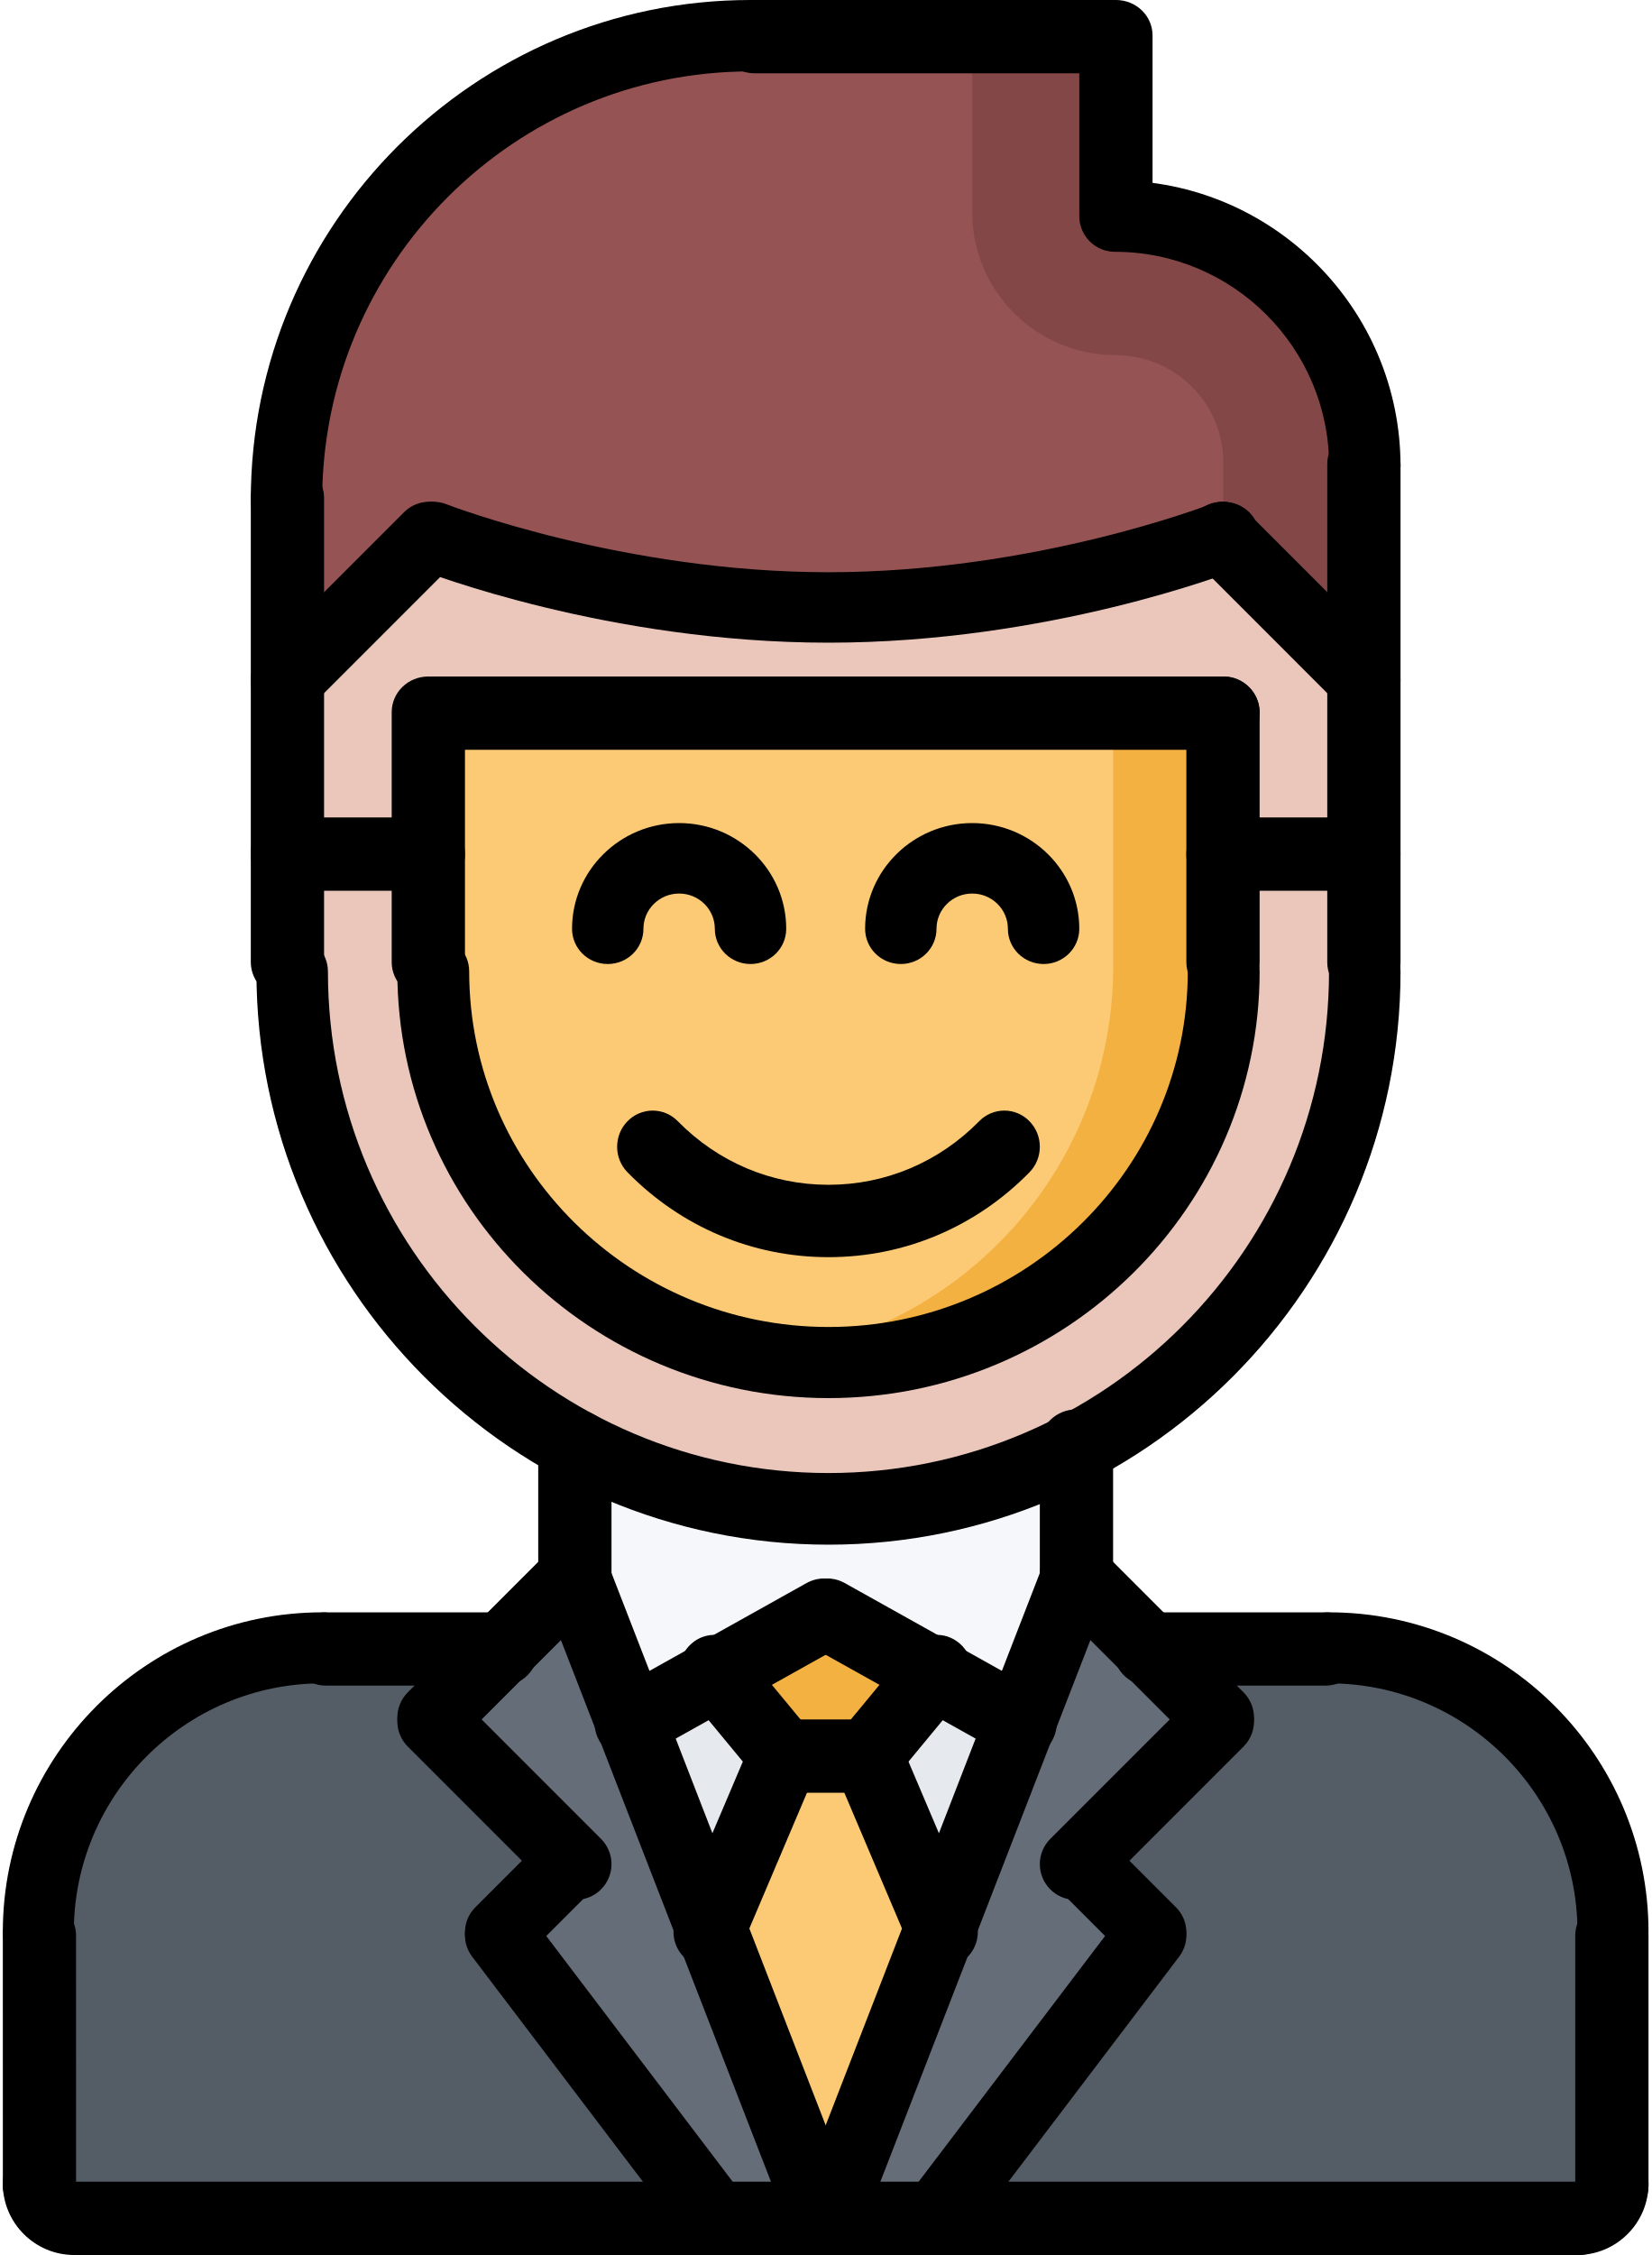
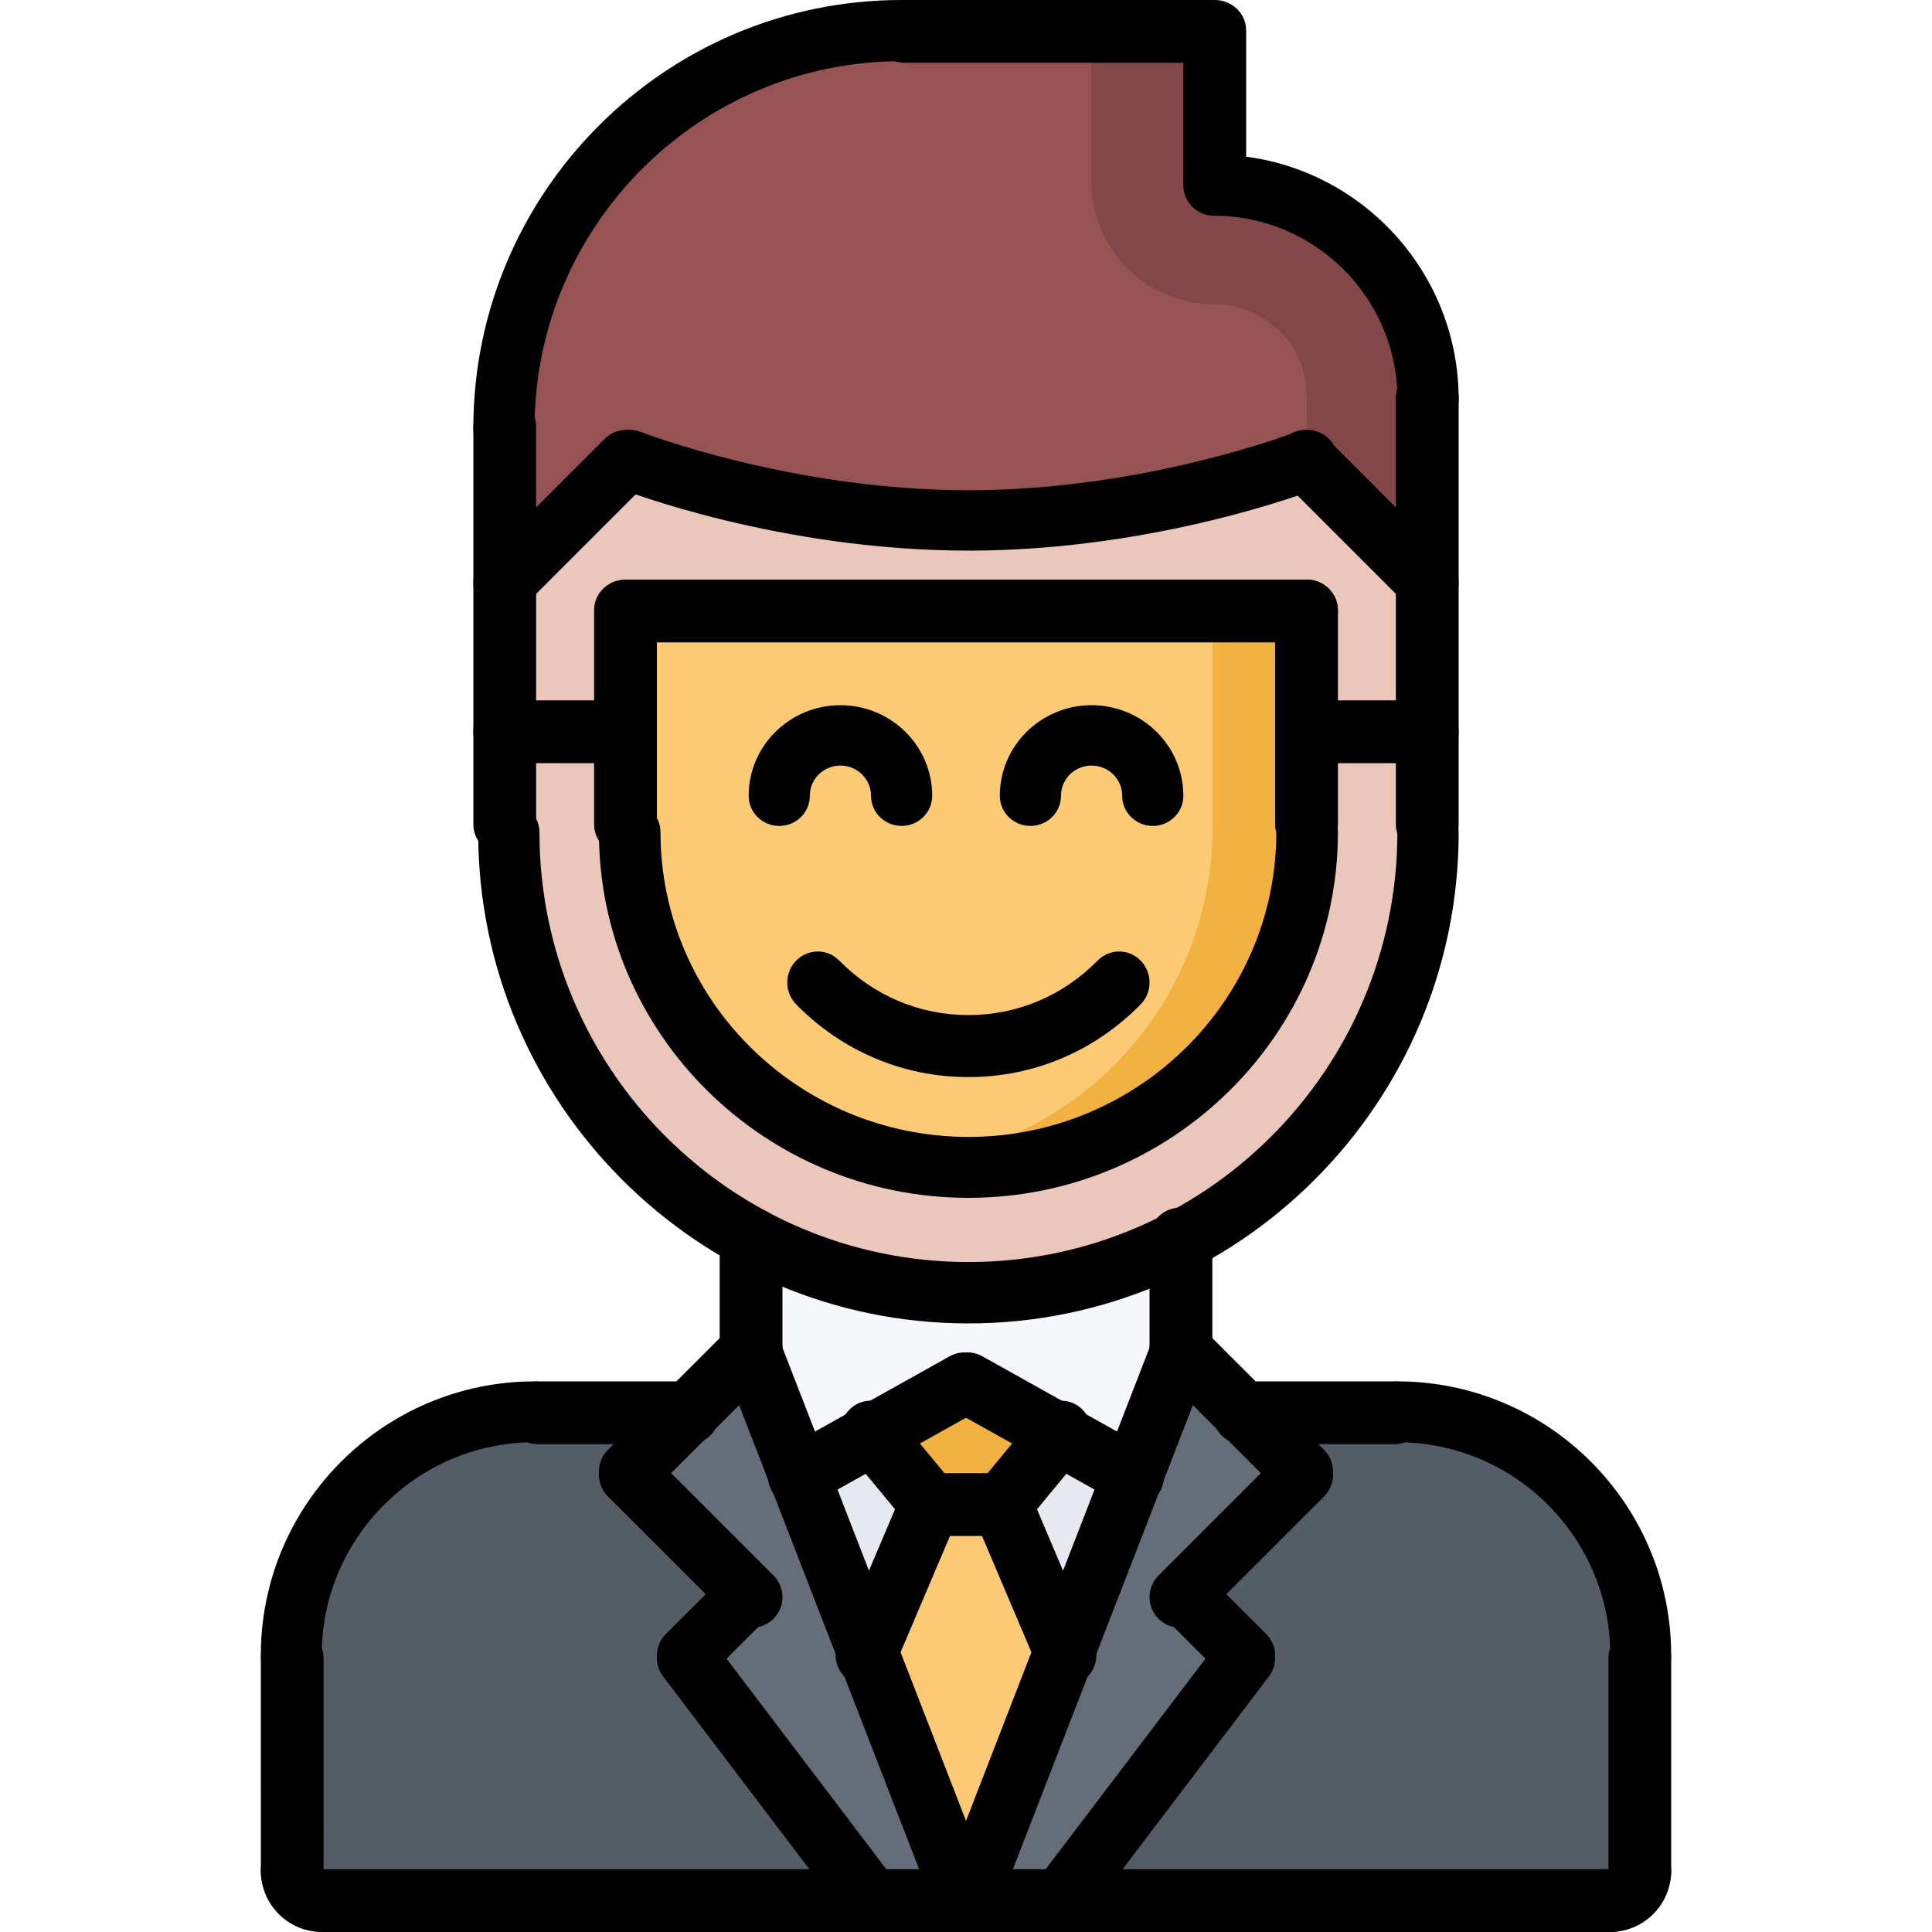
- <svg xmlns="http://www.w3.org/2000/svg" viewBox="0 0 293 400">
+ <svg xmlns="http://www.w3.org/2000/svg" viewBox="0 0 400 400">
  <g fill="none" fill-rule="evenodd">
-     <path fill="#965353" d="M242.5 82v38l-25.467-25.333S185.2 107.333 147 107.333 76.967 94.667 76.967 94.667L51.5 120V88.333C51.5 42.797 88.553 6 134.267 6h63.666v31.667c24.64 0 44.567 19.822 44.567 44.333z" />
-     <path fill="#844747" d="M197.955 63c10.524 0 19.09 8.526 19.09 19v12.667L242.5 120V82c0-24.51-19.917-44.333-44.545-44.333V6H172.5v31.667C172.5 51.657 183.897 63 197.955 63z" />
-     <path fill="#EAC6BB" d="M147 107.68c38.2 0 70.033-12.68 70.033-12.68l25.467 25.36V152h-25.467v-25.36H76.967V152H51.5v-31.64L76.967 95S108.8 107.68 147 107.68z" />
-     <path fill="#FCCA75" d="M216.5 152.32v19.051C216.5 209.792 185.415 241 147 241c-38.35 0-69.5-31.208-69.5-69.629V127h139v25.32z" />
-     <path fill="#F3B141" d="M197.521 127v44.371c0 35.2-26.113 64.254-60.021 68.909 3.104.423 6.258.72 9.48.72 38.426 0 69.52-31.208 69.52-69.629V127h-18.979z" />
-     <path fill="#EAC6BB" d="M242.5 153v19.052c0 36.396-20.63 68.046-50.933 83.932v.065A95.768 95.768 0 01147 267a95.843 95.843 0 01-44.567-10.95v-.066C72.13 240.098 51.5 208.448 51.5 172.052V153h25.467v19.052c0 38.42 31.388 69.628 70.033 69.628 38.71 0 70.033-31.207 70.033-69.628V153H242.5z" />
-     <path fill="#545C66" d="M286.5 343.5v44.188a6.293 6.293 0 01-6.316 6.312H166.5l37.895-50.5-12.632-12.625 25.263-25.25L204.395 293h31.579c27.915 0 50.526 22.6 50.526 50.5z" />
-     <path fill="#656D78" d="M203.773 292.667l12.727 12.666-25.455 25.334 12.728 12.666L165.59 394H146.5l19.79-50.667 14.893-38L191.045 280z" />
-     <path fill="#E6E9ED" d="M126.887 296l12.613 15.028L126.194 343 111.5 304.633zM181.5 304.633L166.775 343 153.5 311.028 166.084 296z" />
-     <path fill="#F5F7FA" d="M191.5 279.644L181.648 305l-15.577-8.558L147 285.983l-19.071 10.459L112.418 305l-9.918-25.356V256a95.401 95.401 0 0044.5 10.966A95.476 95.476 0 00191.5 256v23.644z" />
-     <path fill="#F3B141" d="M166.5 296.312L153.833 311h-12.666L128.5 296.312l19-10.312z" />
-     <path fill="#FCCA75" d="M153.27 312l13.23 31.538L147 394l-19.5-50.462L140.73 312z" />
-     <path fill="#656D78" d="M126.71 343.333L146.5 394h-19.09l-38.183-50.667 12.728-12.666L76.5 305.333 101.955 280l9.927 25.333z" />
-     <path fill="#545C66" d="M88.605 343.5L126.5 394H12.816c-3.473 0-6.316-2.842-6.316-6.313V343.5c0-27.9 22.611-50.5 50.526-50.5h31.58l-12.632 12.625 25.263 25.25L88.605 343.5z" />
-     <path fill="#000" d="M6.799 349A6.291 6.291 0 01.5 342.701C.5 311.435 25.935 286 57.201 286a6.291 6.291 0 016.299 6.299 6.291 6.291 0 01-6.299 6.299c-24.318 0-44.103 19.785-44.103 44.103a6.291 6.291 0 01-6.3 6.299zM286.2 349a6.292 6.292 0 01-6.3-6.3c0-24.311-19.789-44.1-44.1-44.1a6.292 6.292 0 01-6.3-6.3c0-3.482 2.815-6.3 6.3-6.3 31.266 0 56.7 25.434 56.7 56.7 0 3.485-2.815 6.3-6.3 6.3z" />
-     <path fill="#000" d="M89.213 299H57.787c-3.475 0-6.287-2.904-6.287-6.5s2.812-6.5 6.287-6.5h31.426c3.478 0 6.287 2.904 6.287 6.5s-2.809 6.5-6.287 6.5zM7.003 394c-3.585 0-6.497-2.83-6.497-6.335L.5 343.335C.5 339.839 3.403 337 6.997 337c3.585 0 6.497 2.833 6.497 6.335l.006 44.33c0 3.496-2.903 6.335-6.497 6.335z" />
-     <path fill="#000" d="M13.167 400C6.18 400 .5 394.32.5 387.333A6.328 6.328 0 016.833 381a6.326 6.326 0 016.334 6.333v.013a6.322 6.322 0 016.333 6.327A6.324 6.324 0 0113.167 400zM279.833 400a6.326 6.326 0 01-6.333-6.333 6.326 6.326 0 016.333-6.334h.013a6.322 6.322 0 016.327-6.333 6.324 6.324 0 016.327 6.333c0 6.986-5.68 12.667-12.667 12.667z" />
-     <path fill="#000" d="M286 394c-3.596 0-6.5-2.83-6.5-6.335v-44.33c0-3.502 2.904-6.335 6.5-6.335s6.5 2.833 6.5 6.335v44.33c0 3.505-2.904 6.335-6.5 6.335z" />
-     <path fill="#000" d="M280.159 400H13.841c-3.505 0-6.341-2.904-6.341-6.5s2.836-6.5 6.341-6.5h266.318c3.508 0 6.341 2.904 6.341 6.5s-2.833 6.5-6.341 6.5zM102 286c-3.596 0-6.5-2.807-6.5-6.283v-23.434c0-3.476 2.904-6.283 6.5-6.283s6.5 2.807 6.5 6.283v23.434c0 3.476-2.904 6.283-6.5 6.283zM191 286c-3.596 0-6.5-2.807-6.5-6.283v-23.434c0-3.476 2.904-6.283 6.5-6.283s6.5 2.807 6.5 6.283v23.434c0 3.476-2.904 6.283-6.5 6.283z" />
-     <path fill="#000" d="M147 274c-55.963 0-101.5-45.603-101.5-101.647A6.34 6.34 0 0151.844 166a6.34 6.34 0 016.343 6.353c0 49.046 39.838 88.941 88.813 88.941s88.813-39.895 88.813-88.941a6.34 6.34 0 016.343-6.353 6.34 6.34 0 016.344 6.353C248.5 228.397 202.963 274 147 274z" />
-     <path fill="#000" d="M147 248c-42.185 0-76.5-33.953-76.5-75.692 0-3.49 2.848-6.308 6.375-6.308s6.375 2.818 6.375 6.308c0 34.781 28.597 63.077 63.75 63.077s63.75-28.296 63.75-63.077c0-3.49 2.848-6.308 6.375-6.308s6.375 2.818 6.375 6.308C223.5 214.047 189.185 248 147 248zM111.824 312a6.306 6.306 0 01-5.536-3.308c-1.687-3.095-.577-6.99 2.481-8.692l34.364-19.203c3.062-1.708 6.9-.58 8.58 2.515 1.686 3.095.573 6.99-2.482 8.692l-34.364 19.203a6.246 6.246 0 01-3.043.793z" />
-     <path fill="#000" d="M181.178 312a6.247 6.247 0 01-3.043-.793l-34.37-19.205c-3.05-1.71-4.162-5.598-2.482-8.694 1.693-3.09 5.526-4.217 8.581-2.514l34.37 19.204c3.053 1.71 4.163 5.598 2.482 8.694a6.3 6.3 0 01-5.538 3.308zM76.835 311a6.32 6.32 0 01-4.477-1.855 6.322 6.322 0 010-8.952l25.33-25.336a6.326 6.326 0 018.954 0 6.322 6.322 0 010 8.952l-25.33 25.336A6.32 6.32 0 0176.835 311z" />
-     <path fill="#000" d="M102.165 337a6.318 6.318 0 01-4.477-1.856l-25.33-25.328a6.329 6.329 0 010-8.958 6.323 6.323 0 018.954 0l25.33 25.328a6.329 6.329 0 010 8.958 6.318 6.318 0 01-4.477 1.856z" />
-     <path fill="#000" d="M88.751 349c-1.599 0-3.2-.613-4.418-1.83a6.242 6.242 0 010-8.838l12.498-12.499a6.24 6.24 0 018.836 0 6.242 6.242 0 010 8.837l-12.498 12.5a6.236 6.236 0 01-4.418 1.83z" />
-     <path fill="#000" d="M127.135 400c-1.945 0-3.85-.87-5.105-2.52l-38.252-50.402c-2.117-2.777-1.544-6.727 1.273-8.813 2.811-2.092 6.802-1.532 8.919 1.258l38.252 50.402c2.117 2.778 1.544 6.731-1.273 8.814a6.352 6.352 0 01-3.814 1.261zM146.171 400a6.34 6.34 0 01-5.904-4.052L95.931 281.65c-1.265-3.268.35-6.945 3.606-8.216 3.253-1.275 6.934.35 8.196 3.615l44.336 114.297c1.265 3.267-.35 6.945-3.606 8.216a6.076 6.076 0 01-2.292.437zM216.165 311a6.32 6.32 0 01-4.477-1.855l-25.33-25.336a6.322 6.322 0 010-8.952 6.326 6.326 0 018.954 0l25.33 25.336a6.322 6.322 0 010 8.952 6.32 6.32 0 01-4.477 1.855z" />
-     <path fill="#000" d="M190.835 337a6.318 6.318 0 01-4.477-1.856 6.329 6.329 0 010-8.958l25.33-25.328a6.323 6.323 0 018.954 0 6.329 6.329 0 010 8.958l-25.33 25.328a6.318 6.318 0 01-4.477 1.856z" />
-     <path fill="#000" d="M204.249 349c-1.599 0-3.2-.613-4.418-1.83l-12.498-12.5a6.242 6.242 0 010-8.837 6.24 6.24 0 018.836 0l12.498 12.499a6.242 6.242 0 010 8.837 6.236 6.236 0 01-4.418 1.831z" />
-     <path fill="#000" d="M165.87 400c-1.331 0-2.67-.41-3.819-1.261-2.817-2.083-3.39-6.036-1.273-8.815l38.252-50.405c2.117-2.785 6.108-3.344 8.919-1.259 2.817 2.086 3.39 6.037 1.273 8.815L170.97 397.48c-1.242 1.65-3.154 2.52-5.1 2.52zM146.831 400a6.19 6.19 0 01-2.291-.431 6.346 6.346 0 01-3.606-8.216l44.332-114.3a6.307 6.307 0 018.194-3.614 6.346 6.346 0 013.606 8.216l-44.332 114.299a6.343 6.343 0 01-5.903 4.046zM235.214 299h-31.428c-3.478 0-6.286-2.904-6.286-6.5 0-3.593 2.808-6.5 6.286-6.5h31.428c3.478 0 6.286 2.907 6.286 6.5 0 3.596-2.808 6.5-6.286 6.5zM125.826 349a6.273 6.273 0 01-2.46-.497c-3.218-1.351-4.725-5.042-3.366-8.238l13.351-31.427c1.359-3.199 5.07-4.688 8.285-3.343 3.217 1.35 4.724 5.041 3.362 8.237L131.65 345.16a6.33 6.33 0 01-5.824 3.841z" />
-     <path fill="#000" d="M167.174 349c-2.464 0-4.805-1.44-5.824-3.84l-13.348-31.425c-1.362-3.2.145-6.884 3.362-8.234 3.215-1.36 6.926.144 8.285 3.342L173 340.27c1.359 3.2-.148 6.884-3.365 8.234a6.275 6.275 0 01-2.461.497z" />
-     <path fill="#000" d="M153.25 318h-12.5c-3.458 0-6.25-2.904-6.25-6.5 0-3.593 2.792-6.5 6.25-6.5h12.5c3.458 0 6.25 2.907 6.25 6.5 0 3.596-2.792 6.5-6.25 6.5z" />
-     <path fill="#000" d="M153.747 318a6.106 6.106 0 01-4.05-1.538c-2.63-2.301-2.944-6.37-.698-9.074l12.5-15.12c2.23-2.717 6.172-3.037 8.803-.72 2.63 2.298 2.944 6.367.702 9.074l-12.5 15.117a6.167 6.167 0 01-4.757 2.261zM139.254 318c-1.764 0-3.519-.767-4.758-2.267l-12.502-15.118c-2.237-2.704-1.929-6.772.702-9.07a6.105 6.105 0 018.806.72l12.501 15.118c2.24 2.704 1.932 6.772-.699 9.073a6.084 6.084 0 01-4.05 1.544zM76 177c-3.596 0-6.5-2.829-6.5-6.332v-44.336c0-3.503 2.904-6.332 6.5-6.332s6.5 2.829 6.5 6.332v44.336c0 3.503-2.904 6.332-6.5 6.332zM217 177c-3.596 0-6.5-2.829-6.5-6.332v-44.336c0-3.503 2.904-6.332 6.5-6.332s6.5 2.829 6.5 6.332v44.336c0 3.503-2.904 6.332-6.5 6.332zM51 177c-3.593 0-6.5-2.829-6.5-6.332V88.332C44.5 84.829 47.407 82 51 82c3.596 0 6.5 2.829 6.5 6.332v82.336c0 3.503-2.904 6.332-6.5 6.332zM242 177c-3.593 0-6.5-2.82-6.5-6.312V82.312c0-3.489 2.907-6.312 6.5-6.312 3.596 0 6.5 2.823 6.5 6.312v88.376c0 3.492-2.904 6.312-6.5 6.312z" />
-     <path fill="#000" d="M242.167 89c-3.501 0-6.334-2.83-6.334-6.333 0-20.958-17.042-38-38-38-3.5 0-6.333-2.83-6.333-6.334A6.33 6.33 0 01197.833 32c27.938 0 50.667 22.73 50.667 50.667A6.326 6.326 0 01242.167 89z" />
-     <path fill="#000" d="M198 44c-3.593 0-6.5-2.808-6.5-6.284V6.284C191.5 2.808 194.407 0 198 0c3.596 0 6.5 2.808 6.5 6.284v31.432c0 3.476-2.904 6.284-6.5 6.284z" />
-     <path fill="#000" d="M197.167 13h-63.334c-3.5 0-6.333-2.904-6.333-6.5s2.833-6.5 6.333-6.5h63.334c3.503 0 6.333 2.904 6.333 6.5s-2.83 6.5-6.333 6.5z" />
-     <path fill="#000" d="M50.833 95c-3.5 0-6.333-2.83-6.333-6.333C44.5 39.772 84.272 0 133.167 0a6.326 6.326 0 016.333 6.333 6.326 6.326 0 01-6.333 6.334c-41.91 0-76 34.09-76 76A6.326 6.326 0 0150.833 95zM242.165 127a6.32 6.32 0 01-4.477-1.855l-25.33-25.332a6.325 6.325 0 010-8.955 6.324 6.324 0 018.954 0l25.33 25.331a6.325 6.325 0 010 8.956 6.32 6.32 0 01-4.477 1.855z" />
-     <path fill="#000" d="M146.999 114c-39.027 0-71.144-12.413-72.489-12.938-3.268-1.28-4.855-4.917-3.557-8.123 1.307-3.197 4.999-4.78 8.289-3.487.305.125 31.273 12.053 67.757 12.053 36.599 0 67.445-11.928 67.757-12.053 3.24-1.278 6.981.277 8.289 3.487 1.304 3.206-.29 6.842-3.558 8.123-1.345.525-33.461 12.938-72.488 12.938z" />
-     <path fill="#000" d="M50.835 127a6.32 6.32 0 01-4.477-1.855 6.325 6.325 0 010-8.956l25.33-25.331a6.324 6.324 0 018.954 0 6.325 6.325 0 010 8.955l-25.33 25.332A6.32 6.32 0 0150.835 127zM217.125 133H76.875c-3.527 0-6.375-2.907-6.375-6.5 0-3.596 2.848-6.5 6.375-6.5h140.25c3.527 0 6.375 2.904 6.375 6.5 0 3.593-2.848 6.5-6.375 6.5zM147.003 223c-13.47 0-26.131-5.34-35.656-15.045-2.463-2.507-2.463-6.565 0-9.072a6.216 6.216 0 018.912 0c7.15 7.276 16.64 11.281 26.744 11.281s19.59-4.005 26.739-11.281a6.212 6.212 0 018.91 0c2.464 2.507 2.464 6.565 0 9.072C173.134 217.66 160.473 223 147.002 223zM133.167 171c-3.501 0-6.334-2.792-6.334-6.25 0-3.448-2.835-6.25-6.333-6.25-3.494 0-6.333 2.802-6.333 6.25 0 3.458-2.83 6.25-6.334 6.25-3.5 0-6.333-2.792-6.333-6.25 0-10.336 8.526-18.75 19-18.75s19 8.414 19 18.75c0 3.458-2.83 6.25-6.333 6.25zM185.167 171c-3.501 0-6.334-2.792-6.334-6.25 0-3.448-2.835-6.25-6.333-6.25-3.494 0-6.333 2.802-6.333 6.25 0 3.458-2.83 6.25-6.334 6.25-3.5 0-6.333-2.792-6.333-6.25 0-10.336 8.526-18.75 19-18.75s19 8.414 19 18.75c0 3.458-2.83 6.25-6.333 6.25zM242.166 158h-25.332c-3.5 0-6.334-2.907-6.334-6.5 0-3.596 2.833-6.5 6.334-6.5h25.332c3.504 0 6.334 2.904 6.334 6.5 0 3.593-2.83 6.5-6.334 6.5zM76.167 158H50.833c-3.503 0-6.333-2.907-6.333-6.5 0-3.596 2.83-6.5 6.333-6.5h25.334c3.503 0 6.333 2.904 6.333 6.5 0 3.593-2.83 6.5-6.333 6.5z" />
+     <path fill="#965353" d="M296 82v38l-25.467-25.333S238.7 107.333 200.5 107.333s-70.033-12.666-70.033-12.666L105 120V88.333C105 42.797 142.053 6 187.767 6h63.666v31.667C276.073 37.667 296 57.489 296 82z" />
+     <path fill="#844747" d="M251.455 63c10.524 0 19.09 8.526 19.09 19v12.667L296 120V82c0-24.51-19.917-44.333-44.545-44.333V6H226v31.667C226 51.657 237.397 63 251.455 63z" />
+     <path fill="#EAC6BB" d="M200.5 107.68c38.2 0 70.033-12.68 70.033-12.68L296 120.36V152h-25.467v-25.36H130.467V152H105v-31.64L130.467 95s31.833 12.68 70.033 12.68z" />
+     <path fill="#FCCA75" d="M270 152.32v19.051C270 209.792 238.915 241 200.5 241c-38.35 0-69.5-31.208-69.5-69.629V127h139v25.32z" />
+     <path fill="#F3B141" d="M251.021 127v44.371c0 35.2-26.113 64.254-60.021 68.909 3.104.423 6.258.72 9.48.72 38.426 0 69.52-31.208 69.52-69.629V127h-18.979z" />
+     <path fill="#EAC6BB" d="M296 153v19.052c0 36.396-20.63 68.046-50.933 83.932v.065A95.768 95.768 0 01200.5 267a95.843 95.843 0 01-44.567-10.95v-.066C125.63 240.098 105 208.448 105 172.052V153h25.467v19.052c0 38.42 31.388 69.628 70.033 69.628 38.71 0 70.033-31.207 70.033-69.628V153H296z" />
+     <path fill="#545C66" d="M340 343.5v44.188a6.293 6.293 0 01-6.316 6.312H220l37.895-50.5-12.632-12.625 25.263-25.25L257.895 293h31.579C317.389 293 340 315.6 340 343.5z" />
+     <path fill="#656D78" d="M257.273 292.667L270 305.333l-25.455 25.334 12.728 12.666L219.09 394H200l19.79-50.667 14.893-38L244.545 280z" />
+     <path fill="#E6E9ED" d="M180.387 296L193 311.028 179.694 343 165 304.633zM235 304.633L220.275 343 207 311.028 219.584 296z" />
+     <path fill="#F5F7FA" d="M245 279.644L235.148 305l-15.577-8.558-19.071-10.459-19.071 10.459L165.918 305 156 279.644V256a95.401 95.401 0 0044.5 10.966A95.476 95.476 0 00245 256v23.644z" />
+     <path fill="#F3B141" d="M220 296.312L207.333 311h-12.666L182 296.312 201 286z" />
+     <path fill="#FCCA75" d="M206.77 312L220 343.538 200.5 394 181 343.538 194.23 312z" />
+     <path fill="#656D78" d="M180.21 343.333L200 394h-19.09l-38.183-50.667 12.728-12.666L130 305.333 155.455 280l9.927 25.333z" />
+     <path fill="#545C66" d="M142.105 343.5L180 394H66.316c-3.473 0-6.316-2.842-6.316-6.313V343.5c0-27.9 22.611-50.5 50.526-50.5h31.58l-12.632 12.625 25.263 25.25-12.632 12.625z" />
+     <path fill="#000" d="M60.299 349A6.291 6.291 0 0154 342.701C54 311.435 79.435 286 110.701 286a6.291 6.291 0 016.299 6.299 6.291 6.291 0 01-6.299 6.299c-24.318 0-44.103 19.785-44.103 44.103a6.291 6.291 0 01-6.3 6.299zM339.7 349a6.292 6.292 0 01-6.3-6.3c0-24.311-19.789-44.1-44.1-44.1a6.292 6.292 0 01-6.3-6.3c0-3.482 2.815-6.3 6.3-6.3 31.266 0 56.7 25.434 56.7 56.7 0 3.485-2.815 6.3-6.3 6.3z" />
+     <path fill="#000" d="M142.713 299h-31.426c-3.475 0-6.287-2.904-6.287-6.5s2.812-6.5 6.287-6.5h31.426c3.478 0 6.287 2.904 6.287 6.5s-2.809 6.5-6.287 6.5zM60.503 394c-3.585 0-6.497-2.83-6.497-6.335L54 343.335c0-3.496 2.903-6.335 6.497-6.335 3.585 0 6.497 2.833 6.497 6.335l.006 44.33c0 3.496-2.903 6.335-6.497 6.335z" />
+     <path fill="#000" d="M66.667 400C59.68 400 54 394.32 54 387.333A6.328 6.328 0 0160.333 381a6.326 6.326 0 016.334 6.333v.013A6.322 6.322 0 0173 393.673 6.324 6.324 0 0166.667 400zM333.333 400a6.326 6.326 0 01-6.333-6.333 6.326 6.326 0 016.333-6.334h.013a6.322 6.322 0 016.327-6.333 6.324 6.324 0 016.327 6.333c0 6.986-5.68 12.667-12.667 12.667z" />
+     <path fill="#000" d="M339.5 394c-3.596 0-6.5-2.83-6.5-6.335v-44.33c0-3.502 2.904-6.335 6.5-6.335s6.5 2.833 6.5 6.335v44.33c0 3.505-2.904 6.335-6.5 6.335z" />
+     <path fill="#000" d="M333.659 400H67.341c-3.505 0-6.341-2.904-6.341-6.5s2.836-6.5 6.341-6.5h266.318c3.508 0 6.341 2.904 6.341 6.5s-2.833 6.5-6.341 6.5zM155.5 286c-3.596 0-6.5-2.807-6.5-6.283v-23.434c0-3.476 2.904-6.283 6.5-6.283s6.5 2.807 6.5 6.283v23.434c0 3.476-2.904 6.283-6.5 6.283zM244.5 286c-3.596 0-6.5-2.807-6.5-6.283v-23.434c0-3.476 2.904-6.283 6.5-6.283s6.5 2.807 6.5 6.283v23.434c0 3.476-2.904 6.283-6.5 6.283z" />
+     <path fill="#000" d="M200.5 274C144.537 274 99 228.397 99 172.353a6.34 6.34 0 016.344-6.353 6.34 6.34 0 016.344 6.353c0 49.046 39.837 88.941 88.812 88.941 48.975 0 88.813-39.895 88.813-88.941a6.34 6.34 0 016.343-6.353 6.34 6.34 0 016.344 6.353C302 228.397 256.463 274 200.5 274z" />
+     <path fill="#000" d="M200.5 248c-42.185 0-76.5-33.953-76.5-75.692 0-3.49 2.848-6.308 6.375-6.308s6.375 2.818 6.375 6.308c0 34.781 28.597 63.077 63.75 63.077s63.75-28.296 63.75-63.077c0-3.49 2.848-6.308 6.375-6.308s6.375 2.818 6.375 6.308C277 214.047 242.685 248 200.5 248zM165.324 312a6.306 6.306 0 01-5.536-3.308c-1.687-3.095-.577-6.99 2.481-8.692l34.364-19.203c3.062-1.708 6.9-.58 8.58 2.515 1.686 3.095.573 6.99-2.482 8.692l-34.364 19.203a6.246 6.246 0 01-3.043.793z" />
+     <path fill="#000" d="M234.678 312a6.247 6.247 0 01-3.043-.793l-34.37-19.205c-3.05-1.71-4.162-5.598-2.482-8.694 1.693-3.09 5.526-4.217 8.581-2.514l34.37 19.204c3.053 1.71 4.163 5.598 2.482 8.694a6.3 6.3 0 01-5.538 3.308zM130.335 311a6.32 6.32 0 01-4.477-1.855 6.322 6.322 0 010-8.952l25.33-25.336a6.326 6.326 0 018.954 0 6.322 6.322 0 010 8.952l-25.33 25.336a6.32 6.32 0 01-4.477 1.855z" />
+     <path fill="#000" d="M155.665 337a6.318 6.318 0 01-4.477-1.856l-25.33-25.328a6.329 6.329 0 010-8.958 6.323 6.323 0 018.954 0l25.33 25.328a6.329 6.329 0 010 8.958 6.318 6.318 0 01-4.477 1.856z" />
+     <path fill="#000" d="M142.251 349c-1.599 0-3.2-.613-4.418-1.83a6.242 6.242 0 010-8.838l12.498-12.499a6.24 6.24 0 018.836 0 6.242 6.242 0 010 8.837l-12.498 12.5a6.236 6.236 0 01-4.418 1.83z" />
+     <path fill="#000" d="M180.635 400c-1.945 0-3.85-.87-5.105-2.52l-38.252-50.402c-2.117-2.777-1.544-6.727 1.273-8.813 2.811-2.092 6.802-1.532 8.919 1.258l38.252 50.402c2.117 2.778 1.544 6.731-1.273 8.814a6.352 6.352 0 01-3.814 1.261zM199.671 400a6.34 6.34 0 01-5.904-4.052L149.431 281.65c-1.265-3.268.35-6.945 3.606-8.216 3.253-1.275 6.934.35 8.196 3.615l44.336 114.297c1.265 3.267-.35 6.945-3.606 8.216a6.076 6.076 0 01-2.292.437zM269.665 311a6.32 6.32 0 01-4.477-1.855l-25.33-25.336a6.322 6.322 0 010-8.952 6.326 6.326 0 018.954 0l25.33 25.336a6.322 6.322 0 010 8.952 6.32 6.32 0 01-4.477 1.855z" />
+     <path fill="#000" d="M244.335 337a6.318 6.318 0 01-4.477-1.856 6.329 6.329 0 010-8.958l25.33-25.328a6.323 6.323 0 018.954 0 6.329 6.329 0 010 8.958l-25.33 25.328a6.318 6.318 0 01-4.477 1.856z" />
+     <path fill="#000" d="M257.749 349c-1.599 0-3.2-.613-4.418-1.83l-12.498-12.5a6.242 6.242 0 010-8.837 6.24 6.24 0 018.836 0l12.498 12.499a6.242 6.242 0 010 8.837 6.236 6.236 0 01-4.418 1.831z" />
+     <path fill="#000" d="M219.37 400c-1.331 0-2.67-.41-3.819-1.261-2.817-2.083-3.39-6.036-1.273-8.815l38.252-50.405c2.117-2.785 6.108-3.344 8.919-1.259 2.817 2.086 3.39 6.037 1.273 8.815L224.47 397.48c-1.242 1.65-3.154 2.52-5.1 2.52zM200.331 400a6.19 6.19 0 01-2.291-.431 6.346 6.346 0 01-3.606-8.216l44.332-114.3a6.307 6.307 0 018.194-3.614 6.346 6.346 0 013.606 8.216l-44.332 114.299a6.343 6.343 0 01-5.903 4.046zM288.714 299h-31.428c-3.478 0-6.286-2.904-6.286-6.5 0-3.593 2.808-6.5 6.286-6.5h31.428c3.478 0 6.286 2.907 6.286 6.5 0 3.596-2.808 6.5-6.286 6.5zM179.326 349a6.273 6.273 0 01-2.46-.497c-3.218-1.351-4.725-5.042-3.366-8.238l13.351-31.427c1.359-3.199 5.07-4.688 8.285-3.343 3.217 1.35 4.724 5.041 3.362 8.237L185.15 345.16a6.33 6.33 0 01-5.824 3.841z" />
+     <path fill="#000" d="M220.674 349c-2.464 0-4.805-1.44-5.824-3.84l-13.348-31.425c-1.362-3.2.145-6.884 3.362-8.234 3.215-1.36 6.926.144 8.285 3.342L226.5 340.27c1.359 3.2-.148 6.884-3.365 8.234a6.275 6.275 0 01-2.461.497z" />
+     <path fill="#000" d="M206.75 318h-12.5c-3.458 0-6.25-2.904-6.25-6.5 0-3.593 2.792-6.5 6.25-6.5h12.5c3.458 0 6.25 2.907 6.25 6.5 0 3.596-2.792 6.5-6.25 6.5z" />
+     <path fill="#000" d="M207.247 318a6.106 6.106 0 01-4.05-1.538c-2.63-2.301-2.944-6.37-.698-9.074l12.5-15.12c2.23-2.717 6.172-3.037 8.803-.72 2.63 2.298 2.944 6.367.702 9.074l-12.5 15.117a6.167 6.167 0 01-4.757 2.261zM192.754 318c-1.764 0-3.519-.767-4.758-2.267l-12.502-15.118c-2.237-2.704-1.929-6.772.702-9.07a6.105 6.105 0 018.806.72l12.501 15.118c2.24 2.704 1.932 6.772-.699 9.073a6.084 6.084 0 01-4.05 1.544zM129.5 177c-3.596 0-6.5-2.829-6.5-6.332v-44.336c0-3.503 2.904-6.332 6.5-6.332s6.5 2.829 6.5 6.332v44.336c0 3.503-2.904 6.332-6.5 6.332zM270.5 177c-3.596 0-6.5-2.829-6.5-6.332v-44.336c0-3.503 2.904-6.332 6.5-6.332s6.5 2.829 6.5 6.332v44.336c0 3.503-2.904 6.332-6.5 6.332zM104.5 177c-3.593 0-6.5-2.829-6.5-6.332V88.332c0-3.503 2.907-6.332 6.5-6.332 3.596 0 6.5 2.829 6.5 6.332v82.336c0 3.503-2.904 6.332-6.5 6.332zM295.5 177c-3.593 0-6.5-2.82-6.5-6.312V82.312c0-3.489 2.907-6.312 6.5-6.312 3.596 0 6.5 2.823 6.5 6.312v88.376c0 3.492-2.904 6.312-6.5 6.312z" />
+     <path fill="#000" d="M295.667 89c-3.501 0-6.334-2.83-6.334-6.333 0-20.958-17.042-38-38-38-3.5 0-6.333-2.83-6.333-6.334A6.33 6.33 0 01251.333 32C279.271 32 302 54.73 302 82.667A6.326 6.326 0 01295.667 89z" />
+     <path fill="#000" d="M251.5 44c-3.593 0-6.5-2.808-6.5-6.284V6.284C245 2.808 247.907 0 251.5 0c3.596 0 6.5 2.808 6.5 6.284v31.432c0 3.476-2.904 6.284-6.5 6.284z" />
+     <path fill="#000" d="M250.667 13h-63.334c-3.5 0-6.333-2.904-6.333-6.5s2.833-6.5 6.333-6.5h63.334C254.17 0 257 2.904 257 6.5s-2.83 6.5-6.333 6.5z" />
+     <path fill="#000" d="M104.333 95c-3.5 0-6.333-2.83-6.333-6.333C98 39.772 137.772 0 186.667 0A6.326 6.326 0 01193 6.333a6.326 6.326 0 01-6.333 6.334c-41.91 0-76 34.09-76 76A6.326 6.326 0 01104.333 95zM295.665 127a6.32 6.32 0 01-4.477-1.855l-25.33-25.332a6.325 6.325 0 010-8.955 6.324 6.324 0 018.954 0l25.33 25.331a6.325 6.325 0 010 8.956 6.32 6.32 0 01-4.477 1.855z" />
+     <path fill="#000" d="M200.499 114c-39.027 0-71.144-12.413-72.489-12.938-3.268-1.28-4.855-4.917-3.557-8.123 1.307-3.197 4.999-4.78 8.289-3.487.305.125 31.273 12.053 67.757 12.053 36.599 0 67.445-11.928 67.757-12.053 3.24-1.278 6.981.277 8.289 3.487 1.304 3.206-.29 6.842-3.558 8.123-1.345.525-33.461 12.938-72.488 12.938z" />
+     <path fill="#000" d="M104.335 127a6.32 6.32 0 01-4.477-1.855 6.325 6.325 0 010-8.956l25.33-25.331a6.324 6.324 0 018.954 0 6.325 6.325 0 010 8.955l-25.33 25.332a6.32 6.32 0 01-4.477 1.855zM270.625 133h-140.25c-3.527 0-6.375-2.907-6.375-6.5 0-3.596 2.848-6.5 6.375-6.5h140.25c3.527 0 6.375 2.904 6.375 6.5 0 3.593-2.848 6.5-6.375 6.5zM200.503 223c-13.47 0-26.131-5.34-35.656-15.045-2.463-2.507-2.463-6.565 0-9.072a6.216 6.216 0 018.912 0c7.15 7.276 16.64 11.281 26.744 11.281s19.59-4.005 26.739-11.281a6.212 6.212 0 018.91 0c2.464 2.507 2.464 6.565 0 9.072C226.634 217.66 213.973 223 200.502 223zM186.667 171c-3.501 0-6.334-2.792-6.334-6.25 0-3.448-2.835-6.25-6.333-6.25-3.494 0-6.333 2.802-6.333 6.25 0 3.458-2.83 6.25-6.334 6.25-3.5 0-6.333-2.792-6.333-6.25 0-10.336 8.526-18.75 19-18.75s19 8.414 19 18.75c0 3.458-2.83 6.25-6.333 6.25zM238.667 171c-3.501 0-6.334-2.792-6.334-6.25 0-3.448-2.835-6.25-6.333-6.25-3.494 0-6.333 2.802-6.333 6.25 0 3.458-2.83 6.25-6.334 6.25-3.5 0-6.333-2.792-6.333-6.25 0-10.336 8.526-18.75 19-18.75s19 8.414 19 18.75c0 3.458-2.83 6.25-6.333 6.25zM295.666 158h-25.332c-3.5 0-6.334-2.907-6.334-6.5 0-3.596 2.833-6.5 6.334-6.5h25.332c3.504 0 6.334 2.904 6.334 6.5 0 3.593-2.83 6.5-6.334 6.5zM129.667 158h-25.334c-3.503 0-6.333-2.907-6.333-6.5 0-3.596 2.83-6.5 6.333-6.5h25.334c3.503 0 6.333 2.904 6.333 6.5 0 3.593-2.83 6.5-6.333 6.5z" />
  </g>
</svg>
